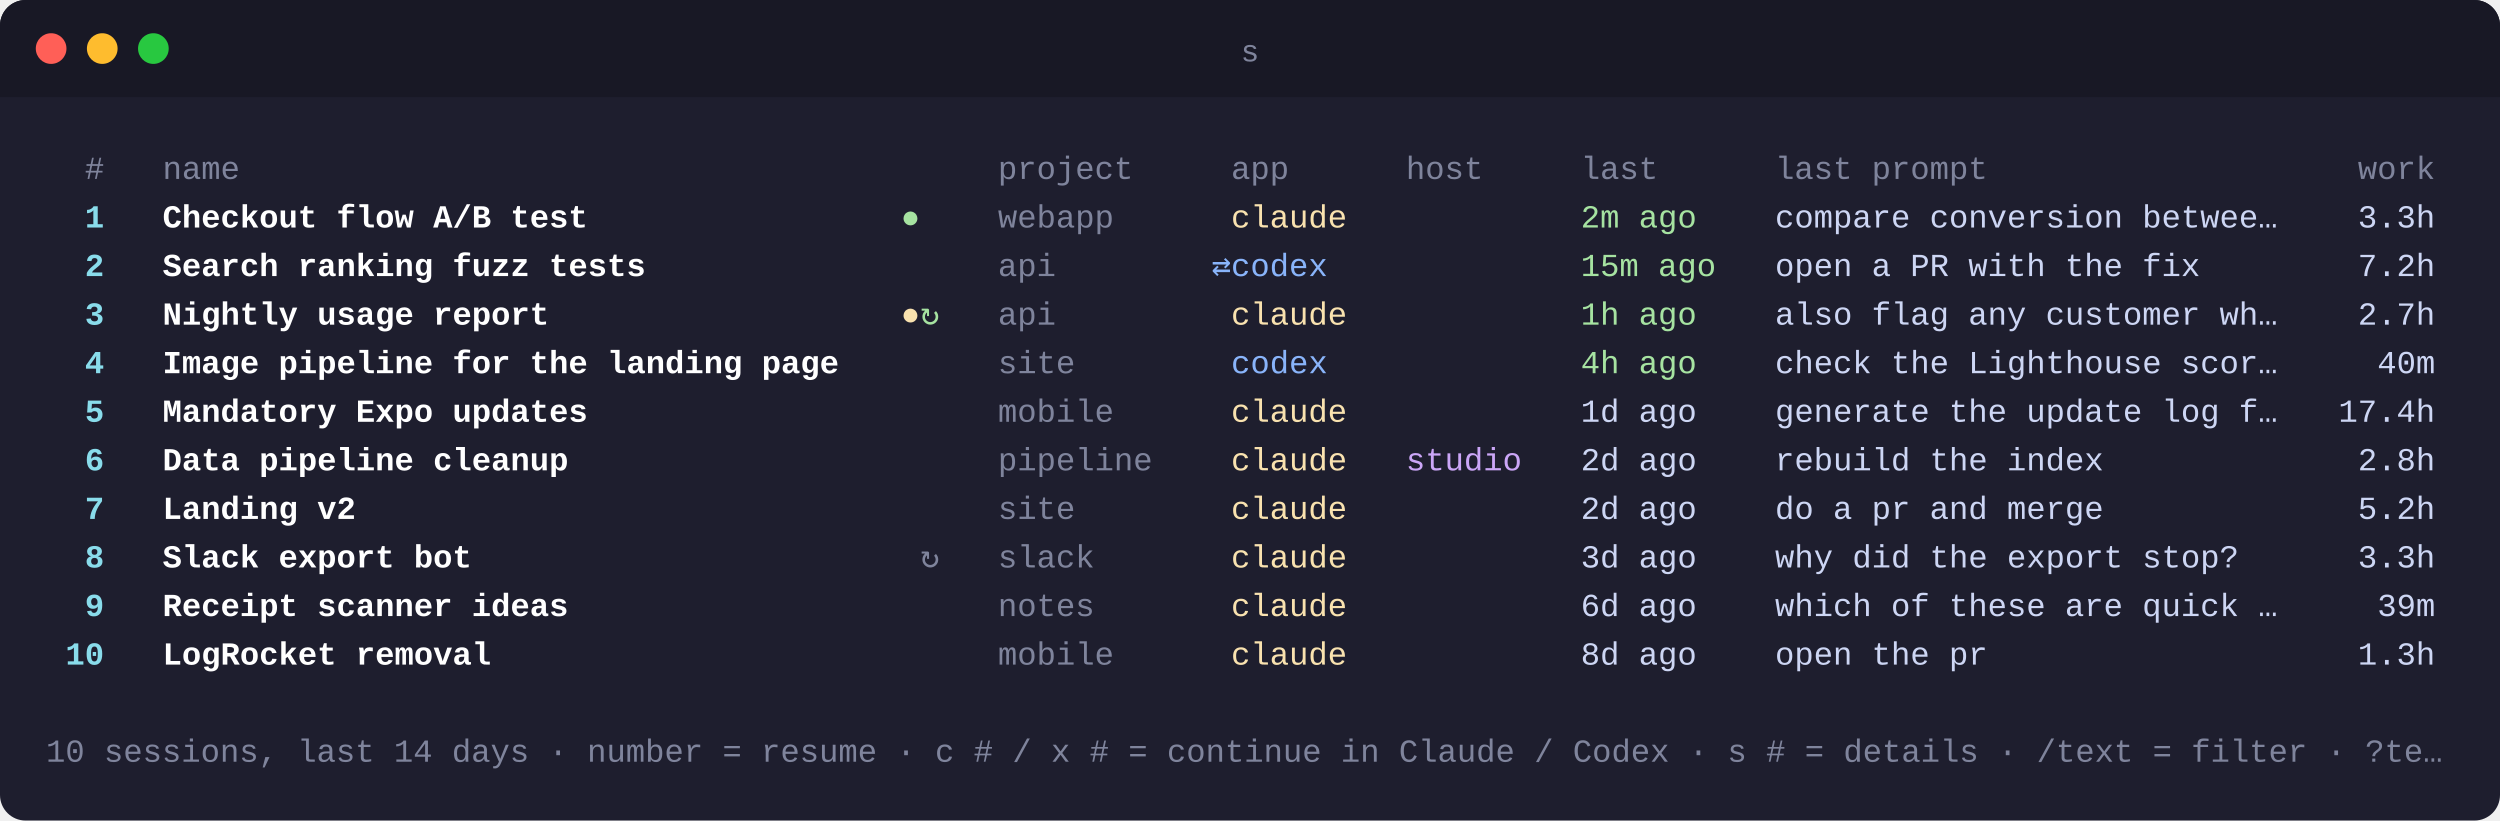
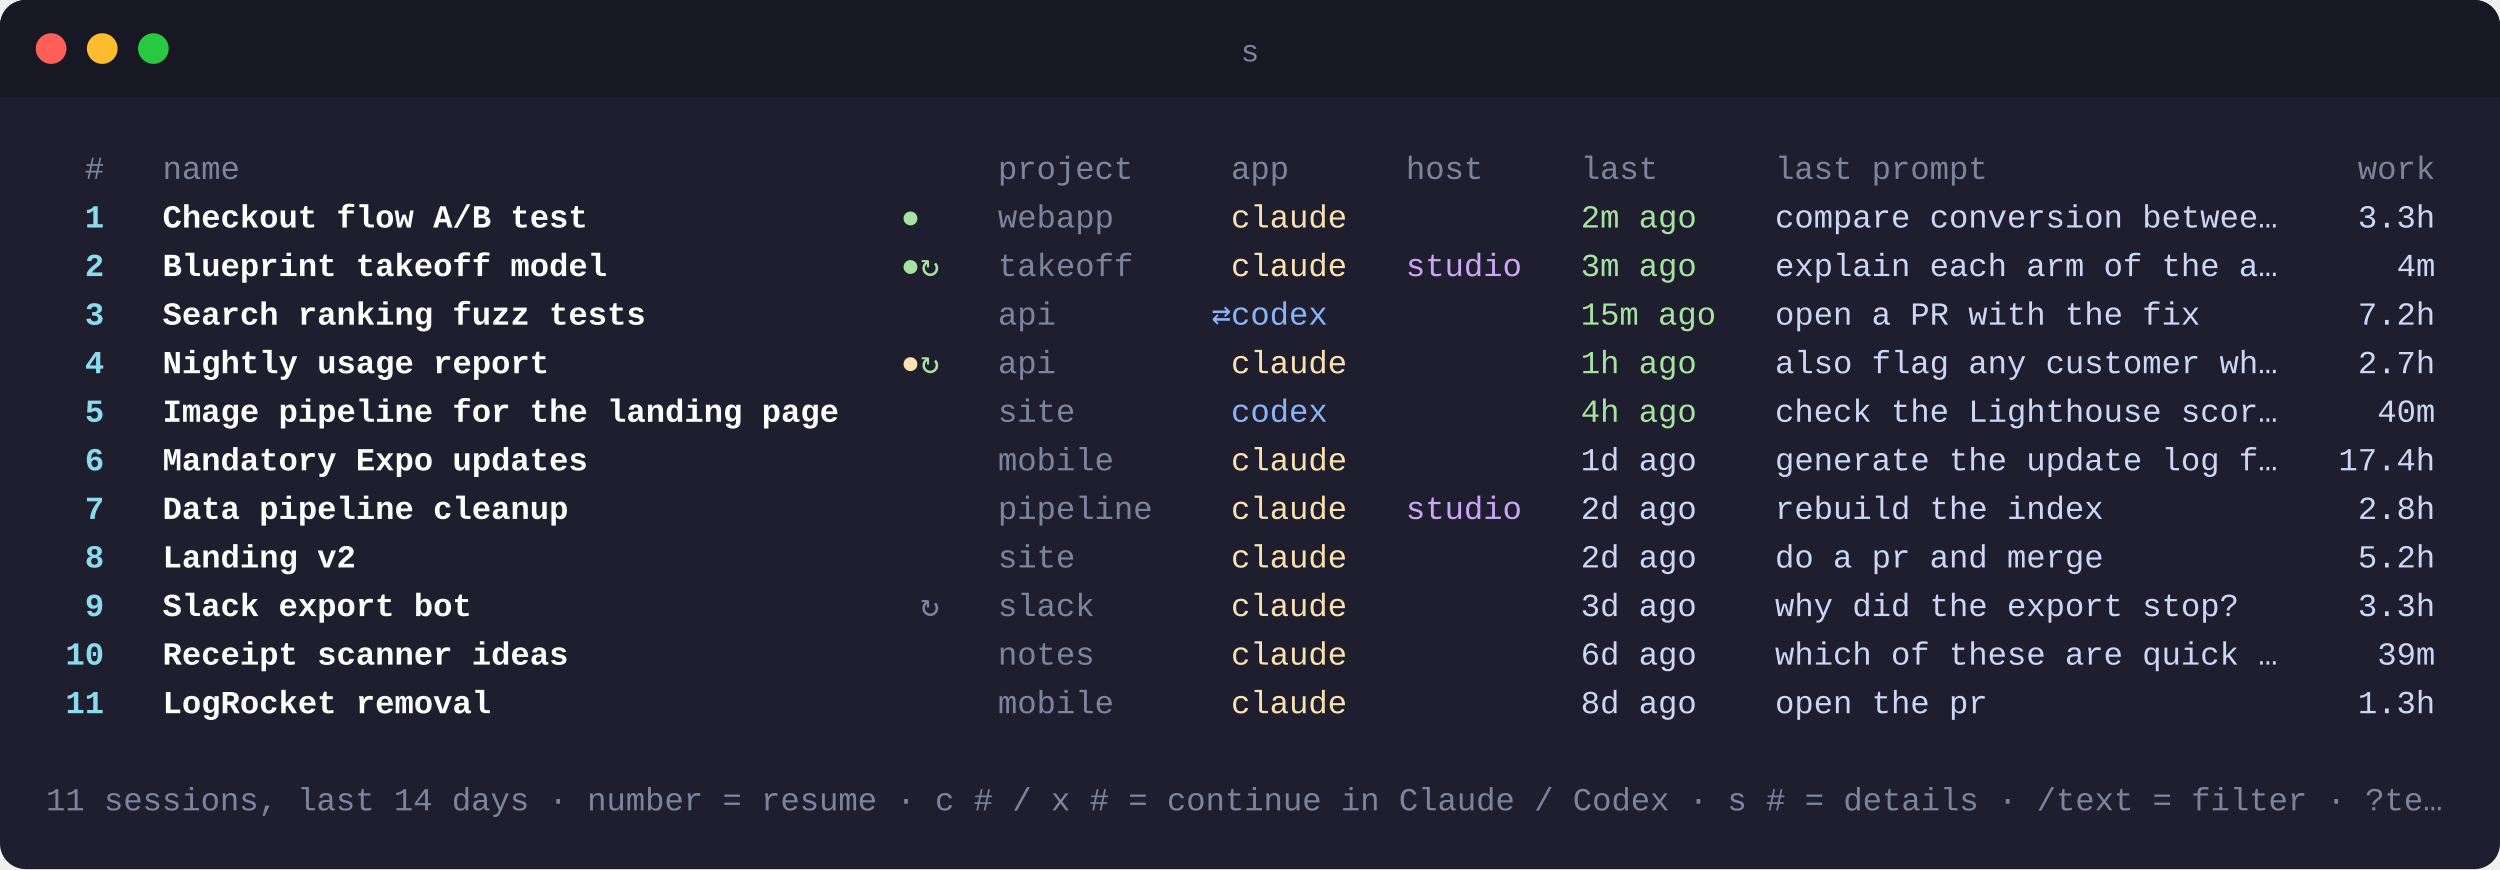
- <svg xmlns="http://www.w3.org/2000/svg" width="978" height="321" viewBox="0 0 978 321" font-family="SFMono-Regular, Menlo, Consolas, 'Liberation Mono', monospace" font-size="12.6">
-   <rect width="978" height="321" rx="10" fill="#1e1e2e" />
+ <svg xmlns="http://www.w3.org/2000/svg" width="978" height="340" viewBox="0 0 978 340" font-family="SFMono-Regular, Menlo, Consolas, 'Liberation Mono', monospace" font-size="12.6">
+   <rect width="978" height="340" rx="10" fill="#1e1e2e" />
  <path d="M10 0h958a10 10 0 0 1 10 10v28H0V10A10 10 0 0 1 10 0z" fill="#181825" />
  <circle cx="20" cy="19" r="6" fill="#ff5f57" />
  <circle cx="40" cy="19" r="6" fill="#febc2e" />
  <circle cx="60" cy="19" r="6" fill="#28c840" />
  <text x="489.0" y="24" text-anchor="middle" fill="#7f849c" font-size="12">s</text>
  <text y="70">
    <tspan x="33.2" fill="#7f849c" xml:space="preserve">#</tspan>
    <tspan x="63.6" fill="#7f849c" xml:space="preserve">name</tspan>
    <tspan x="390.4" fill="#7f849c" xml:space="preserve">project</tspan>
    <tspan x="481.6" fill="#7f849c" xml:space="preserve">app</tspan>
    <tspan x="550.0" fill="#7f849c" xml:space="preserve">host</tspan>
    <tspan x="618.4" fill="#7f849c" xml:space="preserve">last</tspan>
    <tspan x="694.4" fill="#7f849c" xml:space="preserve">last prompt</tspan>
    <tspan x="922.4" fill="#7f849c" xml:space="preserve">work</tspan>
  </text>
  <text y="89">
    <tspan x="33.2" fill="#89dceb" font-weight="600" xml:space="preserve">1</tspan>
    <tspan x="63.6" fill="#ffffff" font-weight="600" xml:space="preserve">Checkout flow A/B test</tspan>
    <tspan x="352.4" fill="#a6e3a1" xml:space="preserve">●</tspan>
    <tspan x="390.4" fill="#7f849c" xml:space="preserve">webapp</tspan>
    <tspan x="481.6" fill="#f9e2af" xml:space="preserve">claude</tspan>
    <tspan x="618.4" fill="#a6e3a1" xml:space="preserve">2m ago </tspan>
    <tspan x="694.4" fill="#cdd6f4" xml:space="preserve">compare conversion betwee…</tspan>
    <tspan x="922.4" fill="#cdd6f4" xml:space="preserve">3.3h</tspan>
  </text>
  <text y="108">
    <tspan x="33.2" fill="#89dceb" font-weight="600" xml:space="preserve">2</tspan>
+     <tspan x="63.6" fill="#ffffff" font-weight="600" xml:space="preserve">Blueprint takeoff model</tspan>
+     <tspan x="352.4" fill="#a6e3a1" xml:space="preserve">●</tspan>
+     <tspan x="360.0" fill="#a6e3a1" xml:space="preserve">↻</tspan>
+     <tspan x="390.4" fill="#7f849c" xml:space="preserve">takeoff </tspan>
+     <tspan x="481.6" fill="#f9e2af" xml:space="preserve">claude</tspan>
+     <tspan x="550.0" fill="#cba6f7" xml:space="preserve">studio</tspan>
+     <tspan x="618.4" fill="#a6e3a1" xml:space="preserve">3m ago </tspan>
+     <tspan x="694.4" fill="#cdd6f4" xml:space="preserve">explain each arm of the a…</tspan>
+     <tspan x="937.6" fill="#cdd6f4" xml:space="preserve">4m</tspan>
+   </text>
+   <text y="127">
+     <tspan x="33.2" fill="#89dceb" font-weight="600" xml:space="preserve">3</tspan>
    <tspan x="63.6" fill="#ffffff" font-weight="600" xml:space="preserve">Search ranking fuzz tests</tspan>
    <tspan x="390.4" fill="#7f849c" xml:space="preserve">api</tspan>
    <tspan x="474.0" fill="#89b4fa" xml:space="preserve">⇄codex </tspan>
    <tspan x="618.4" fill="#a6e3a1" xml:space="preserve">15m ago</tspan>
    <tspan x="694.4" fill="#cdd6f4" xml:space="preserve">open a PR with the fix</tspan>
    <tspan x="922.4" fill="#cdd6f4" xml:space="preserve">7.2h</tspan>
  </text>
-   <text y="127">
-     <tspan x="33.2" fill="#89dceb" font-weight="600" xml:space="preserve">3</tspan>
+   <text y="146">
+     <tspan x="33.2" fill="#89dceb" font-weight="600" xml:space="preserve">4</tspan>
    <tspan x="63.6" fill="#ffffff" font-weight="600" xml:space="preserve">Nightly usage report</tspan>
    <tspan x="352.4" fill="#f9e2af" xml:space="preserve">●</tspan>
    <tspan x="360.0" fill="#a6e3a1" xml:space="preserve">↻</tspan>
    <tspan x="390.4" fill="#7f849c" xml:space="preserve">api</tspan>
    <tspan x="481.6" fill="#f9e2af" xml:space="preserve">claude</tspan>
    <tspan x="618.4" fill="#a6e3a1" xml:space="preserve">1h ago </tspan>
    <tspan x="694.4" fill="#cdd6f4" xml:space="preserve">also flag any customer wh…</tspan>
    <tspan x="922.4" fill="#cdd6f4" xml:space="preserve">2.7h</tspan>
  </text>
-   <text y="146">
-     <tspan x="33.2" fill="#89dceb" font-weight="600" xml:space="preserve">4</tspan>
+   <text y="165">
+     <tspan x="33.2" fill="#89dceb" font-weight="600" xml:space="preserve">5</tspan>
    <tspan x="63.6" fill="#ffffff" font-weight="600" xml:space="preserve">Image pipeline for the landing page</tspan>
    <tspan x="390.4" fill="#7f849c" xml:space="preserve">site</tspan>
    <tspan x="481.6" fill="#89b4fa" xml:space="preserve">codex </tspan>
    <tspan x="618.4" fill="#a6e3a1" xml:space="preserve">4h ago </tspan>
    <tspan x="694.4" fill="#cdd6f4" xml:space="preserve">check the Lighthouse scor…</tspan>
    <tspan x="930.0" fill="#cdd6f4" xml:space="preserve">40m</tspan>
  </text>
-   <text y="165">
-     <tspan x="33.2" fill="#89dceb" font-weight="600" xml:space="preserve">5</tspan>
+   <text y="184">
+     <tspan x="33.2" fill="#89dceb" font-weight="600" xml:space="preserve">6</tspan>
    <tspan x="63.6" fill="#ffffff" font-weight="600" xml:space="preserve">Mandatory Expo updates</tspan>
    <tspan x="390.4" fill="#7f849c" xml:space="preserve">mobile</tspan>
    <tspan x="481.6" fill="#f9e2af" xml:space="preserve">claude</tspan>
    <tspan x="618.4" fill="#cdd6f4" xml:space="preserve">1d ago</tspan>
    <tspan x="694.4" fill="#cdd6f4" xml:space="preserve">generate the update log f…</tspan>
    <tspan x="914.8" fill="#cdd6f4" xml:space="preserve">17.4h</tspan>
  </text>
-   <text y="184">
-     <tspan x="33.2" fill="#89dceb" font-weight="600" xml:space="preserve">6</tspan>
+   <text y="203">
+     <tspan x="33.2" fill="#89dceb" font-weight="600" xml:space="preserve">7</tspan>
    <tspan x="63.6" fill="#ffffff" font-weight="600" xml:space="preserve">Data pipeline cleanup</tspan>
    <tspan x="390.4" fill="#7f849c" xml:space="preserve">pipeline</tspan>
    <tspan x="481.6" fill="#f9e2af" xml:space="preserve">claude</tspan>
    <tspan x="550.0" fill="#cba6f7" xml:space="preserve">studio</tspan>
    <tspan x="618.4" fill="#cdd6f4" xml:space="preserve">2d ago</tspan>
    <tspan x="694.4" fill="#cdd6f4" xml:space="preserve">rebuild the index</tspan>
    <tspan x="922.4" fill="#cdd6f4" xml:space="preserve">2.8h</tspan>
  </text>
-   <text y="203">
-     <tspan x="33.2" fill="#89dceb" font-weight="600" xml:space="preserve">7</tspan>
+   <text y="222">
+     <tspan x="33.2" fill="#89dceb" font-weight="600" xml:space="preserve">8</tspan>
    <tspan x="63.6" fill="#ffffff" font-weight="600" xml:space="preserve">Landing v2</tspan>
    <tspan x="390.4" fill="#7f849c" xml:space="preserve">site</tspan>
    <tspan x="481.6" fill="#f9e2af" xml:space="preserve">claude</tspan>
    <tspan x="618.4" fill="#cdd6f4" xml:space="preserve">2d ago</tspan>
    <tspan x="694.4" fill="#cdd6f4" xml:space="preserve">do a pr and merge</tspan>
    <tspan x="922.4" fill="#cdd6f4" xml:space="preserve">5.2h</tspan>
  </text>
-   <text y="222">
-     <tspan x="33.2" fill="#89dceb" font-weight="600" xml:space="preserve">8</tspan>
+   <text y="241">
+     <tspan x="33.2" fill="#89dceb" font-weight="600" xml:space="preserve">9</tspan>
    <tspan x="63.6" fill="#ffffff" font-weight="600" xml:space="preserve">Slack export bot</tspan>
    <tspan x="360.0" fill="#7f849c" xml:space="preserve">↻</tspan>
    <tspan x="390.4" fill="#7f849c" xml:space="preserve">slack</tspan>
    <tspan x="481.6" fill="#f9e2af" xml:space="preserve">claude</tspan>
    <tspan x="618.4" fill="#cdd6f4" xml:space="preserve">3d ago</tspan>
    <tspan x="694.4" fill="#cdd6f4" xml:space="preserve">why did the export stop?</tspan>
    <tspan x="922.4" fill="#cdd6f4" xml:space="preserve">3.3h</tspan>
  </text>
-   <text y="241">
-     <tspan x="33.2" fill="#89dceb" font-weight="600" xml:space="preserve">9</tspan>
+   <text y="260">
+     <tspan x="25.6" fill="#89dceb" font-weight="600" xml:space="preserve">10</tspan>
    <tspan x="63.6" fill="#ffffff" font-weight="600" xml:space="preserve">Receipt scanner ideas</tspan>
    <tspan x="390.4" fill="#7f849c" xml:space="preserve">notes</tspan>
    <tspan x="481.6" fill="#f9e2af" xml:space="preserve">claude</tspan>
    <tspan x="618.4" fill="#cdd6f4" xml:space="preserve">6d ago</tspan>
    <tspan x="694.4" fill="#cdd6f4" xml:space="preserve">which of these are quick …</tspan>
    <tspan x="930.0" fill="#cdd6f4" xml:space="preserve">39m</tspan>
  </text>
-   <text y="260">
-     <tspan x="25.6" fill="#89dceb" font-weight="600" xml:space="preserve">10</tspan>
+   <text y="279">
+     <tspan x="25.6" fill="#89dceb" font-weight="600" xml:space="preserve">11</tspan>
    <tspan x="63.6" fill="#ffffff" font-weight="600" xml:space="preserve">LogRocket removal</tspan>
    <tspan x="390.4" fill="#7f849c" xml:space="preserve">mobile</tspan>
    <tspan x="481.6" fill="#f9e2af" xml:space="preserve">claude</tspan>
    <tspan x="618.4" fill="#cdd6f4" xml:space="preserve">8d ago</tspan>
    <tspan x="694.4" fill="#cdd6f4" xml:space="preserve">open the pr</tspan>
    <tspan x="922.4" fill="#cdd6f4" xml:space="preserve">1.3h</tspan>
  </text>
-   <text y="279" />
-   <text y="298">
-     <tspan x="18.0" fill="#7f849c" xml:space="preserve">10 sessions, last 14 days · number = resume · c # / x # = continue in Claude / Codex · s # = details · /text = filter · ?te…</tspan>
+   <text y="298" />
+   <text y="317">
+     <tspan x="18.0" fill="#7f849c" xml:space="preserve">11 sessions, last 14 days · number = resume · c # / x # = continue in Claude / Codex · s # = details · /text = filter · ?te…</tspan>
  </text>
</svg>
